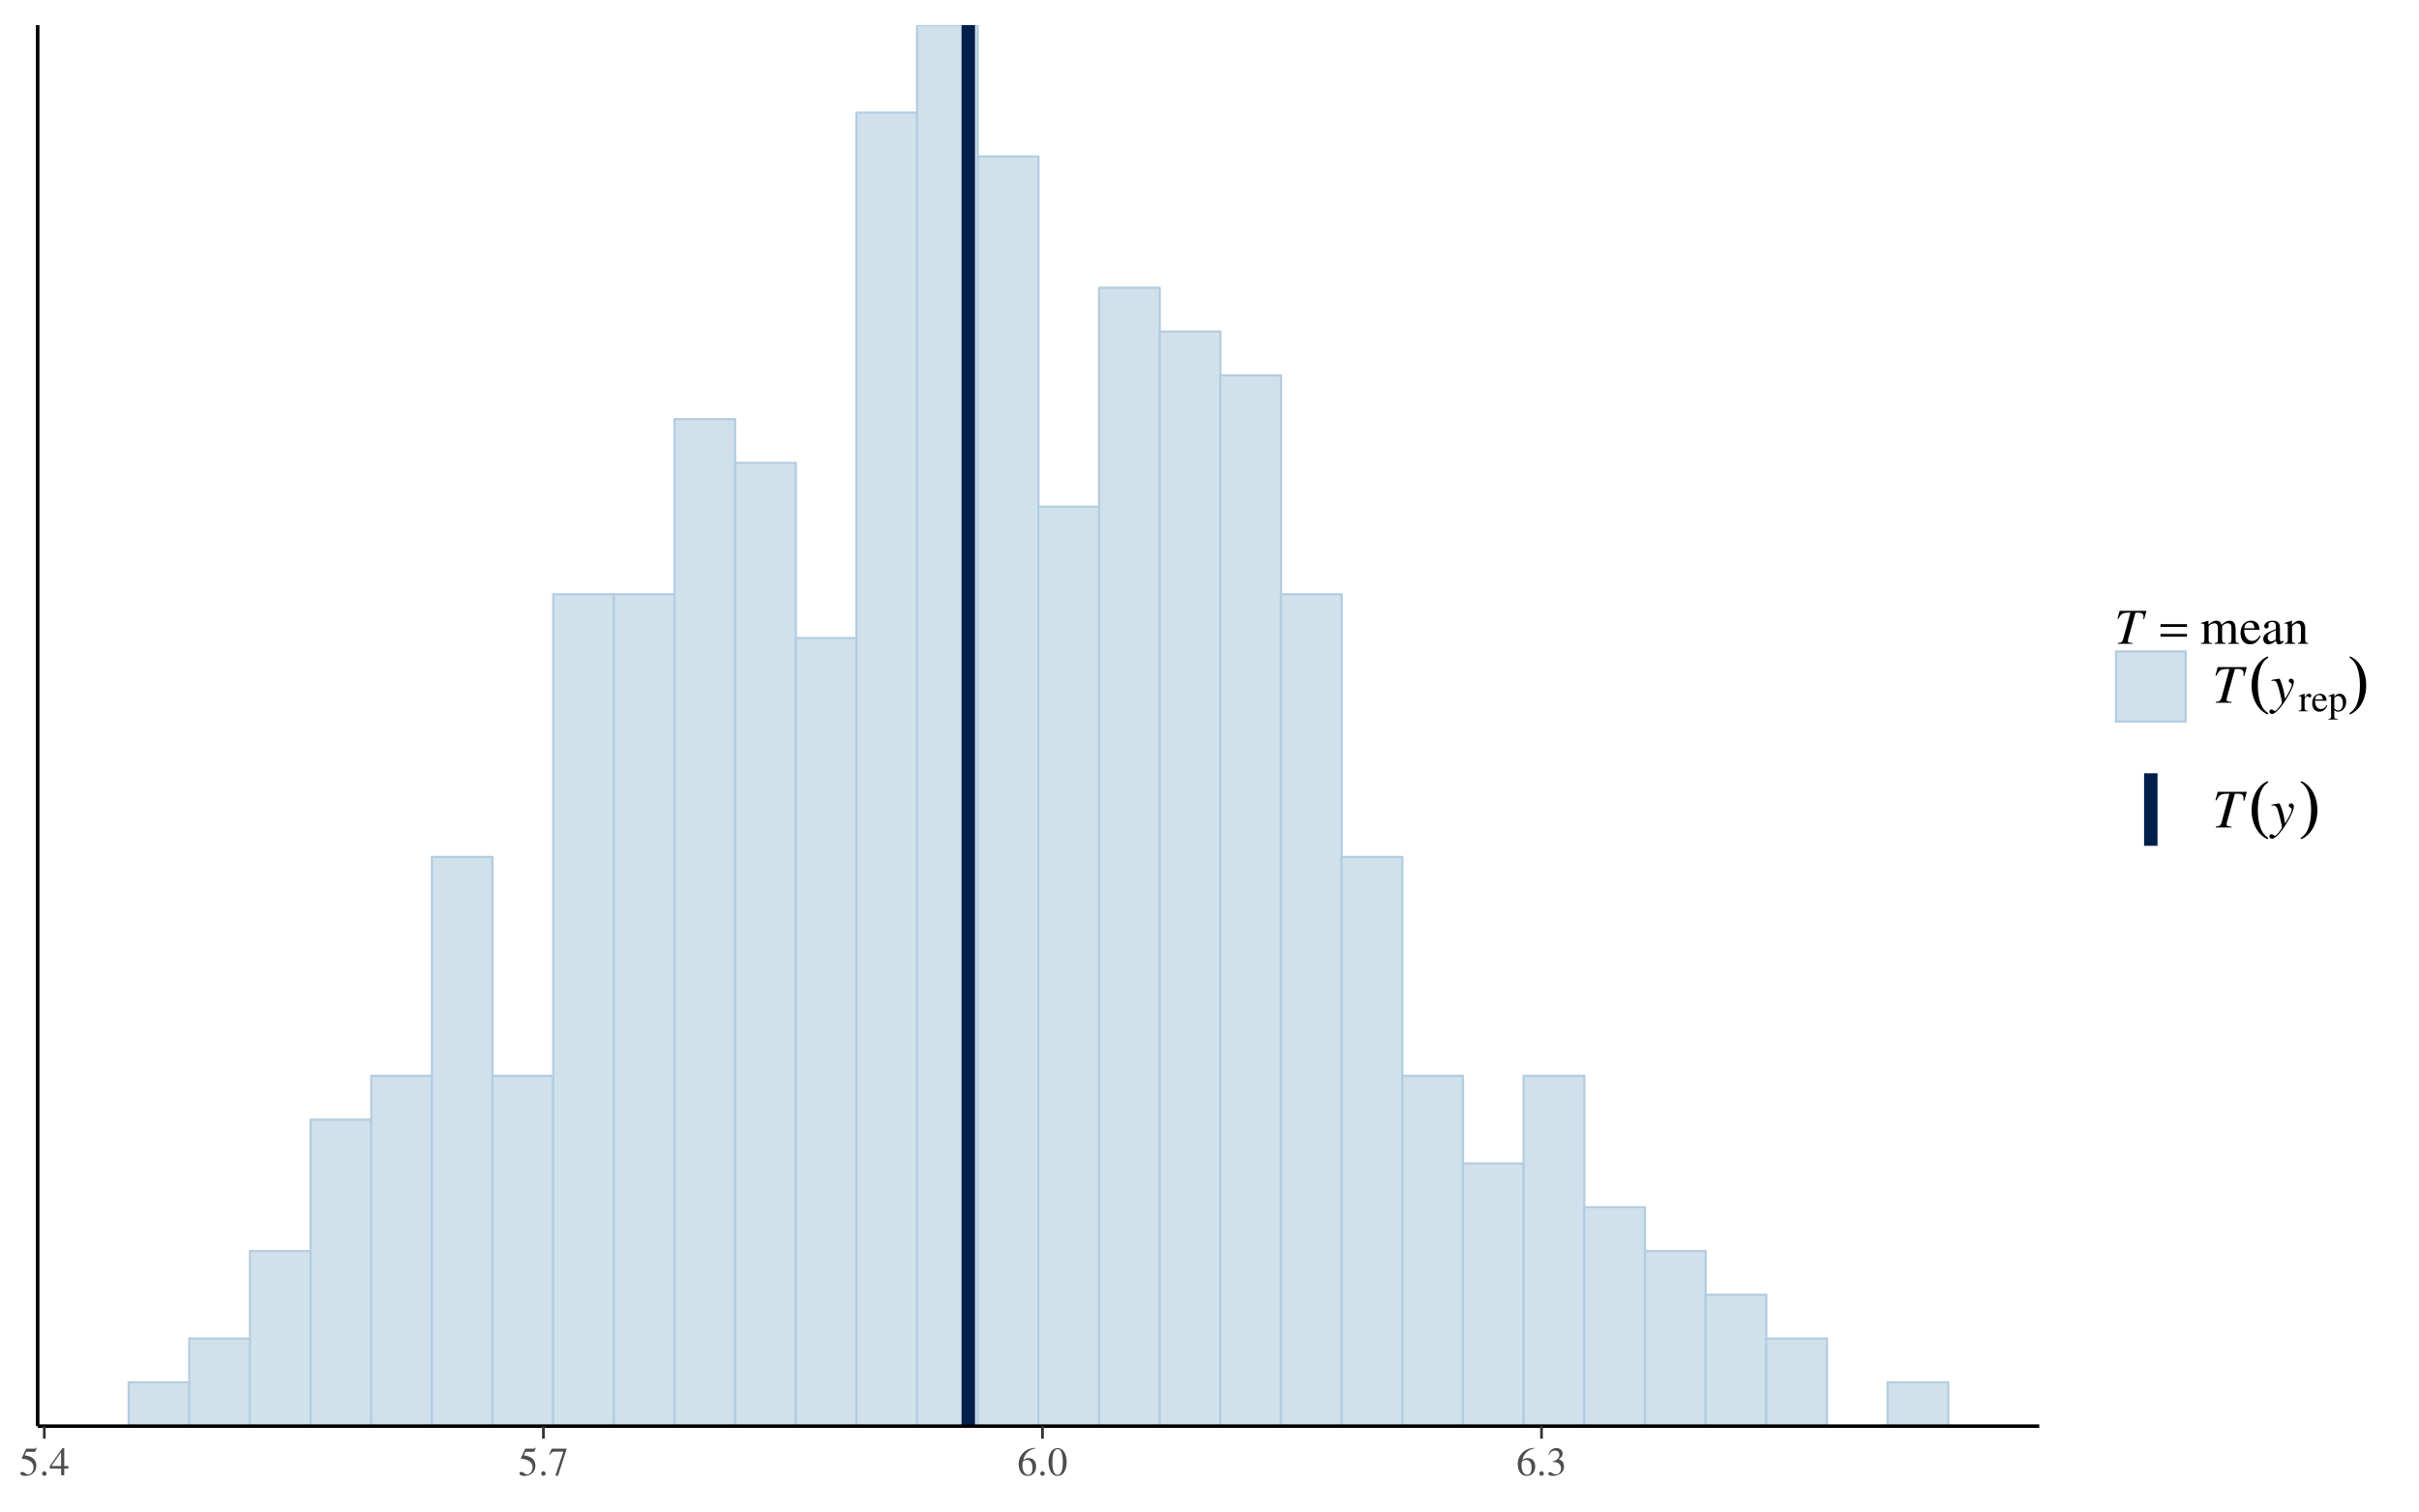
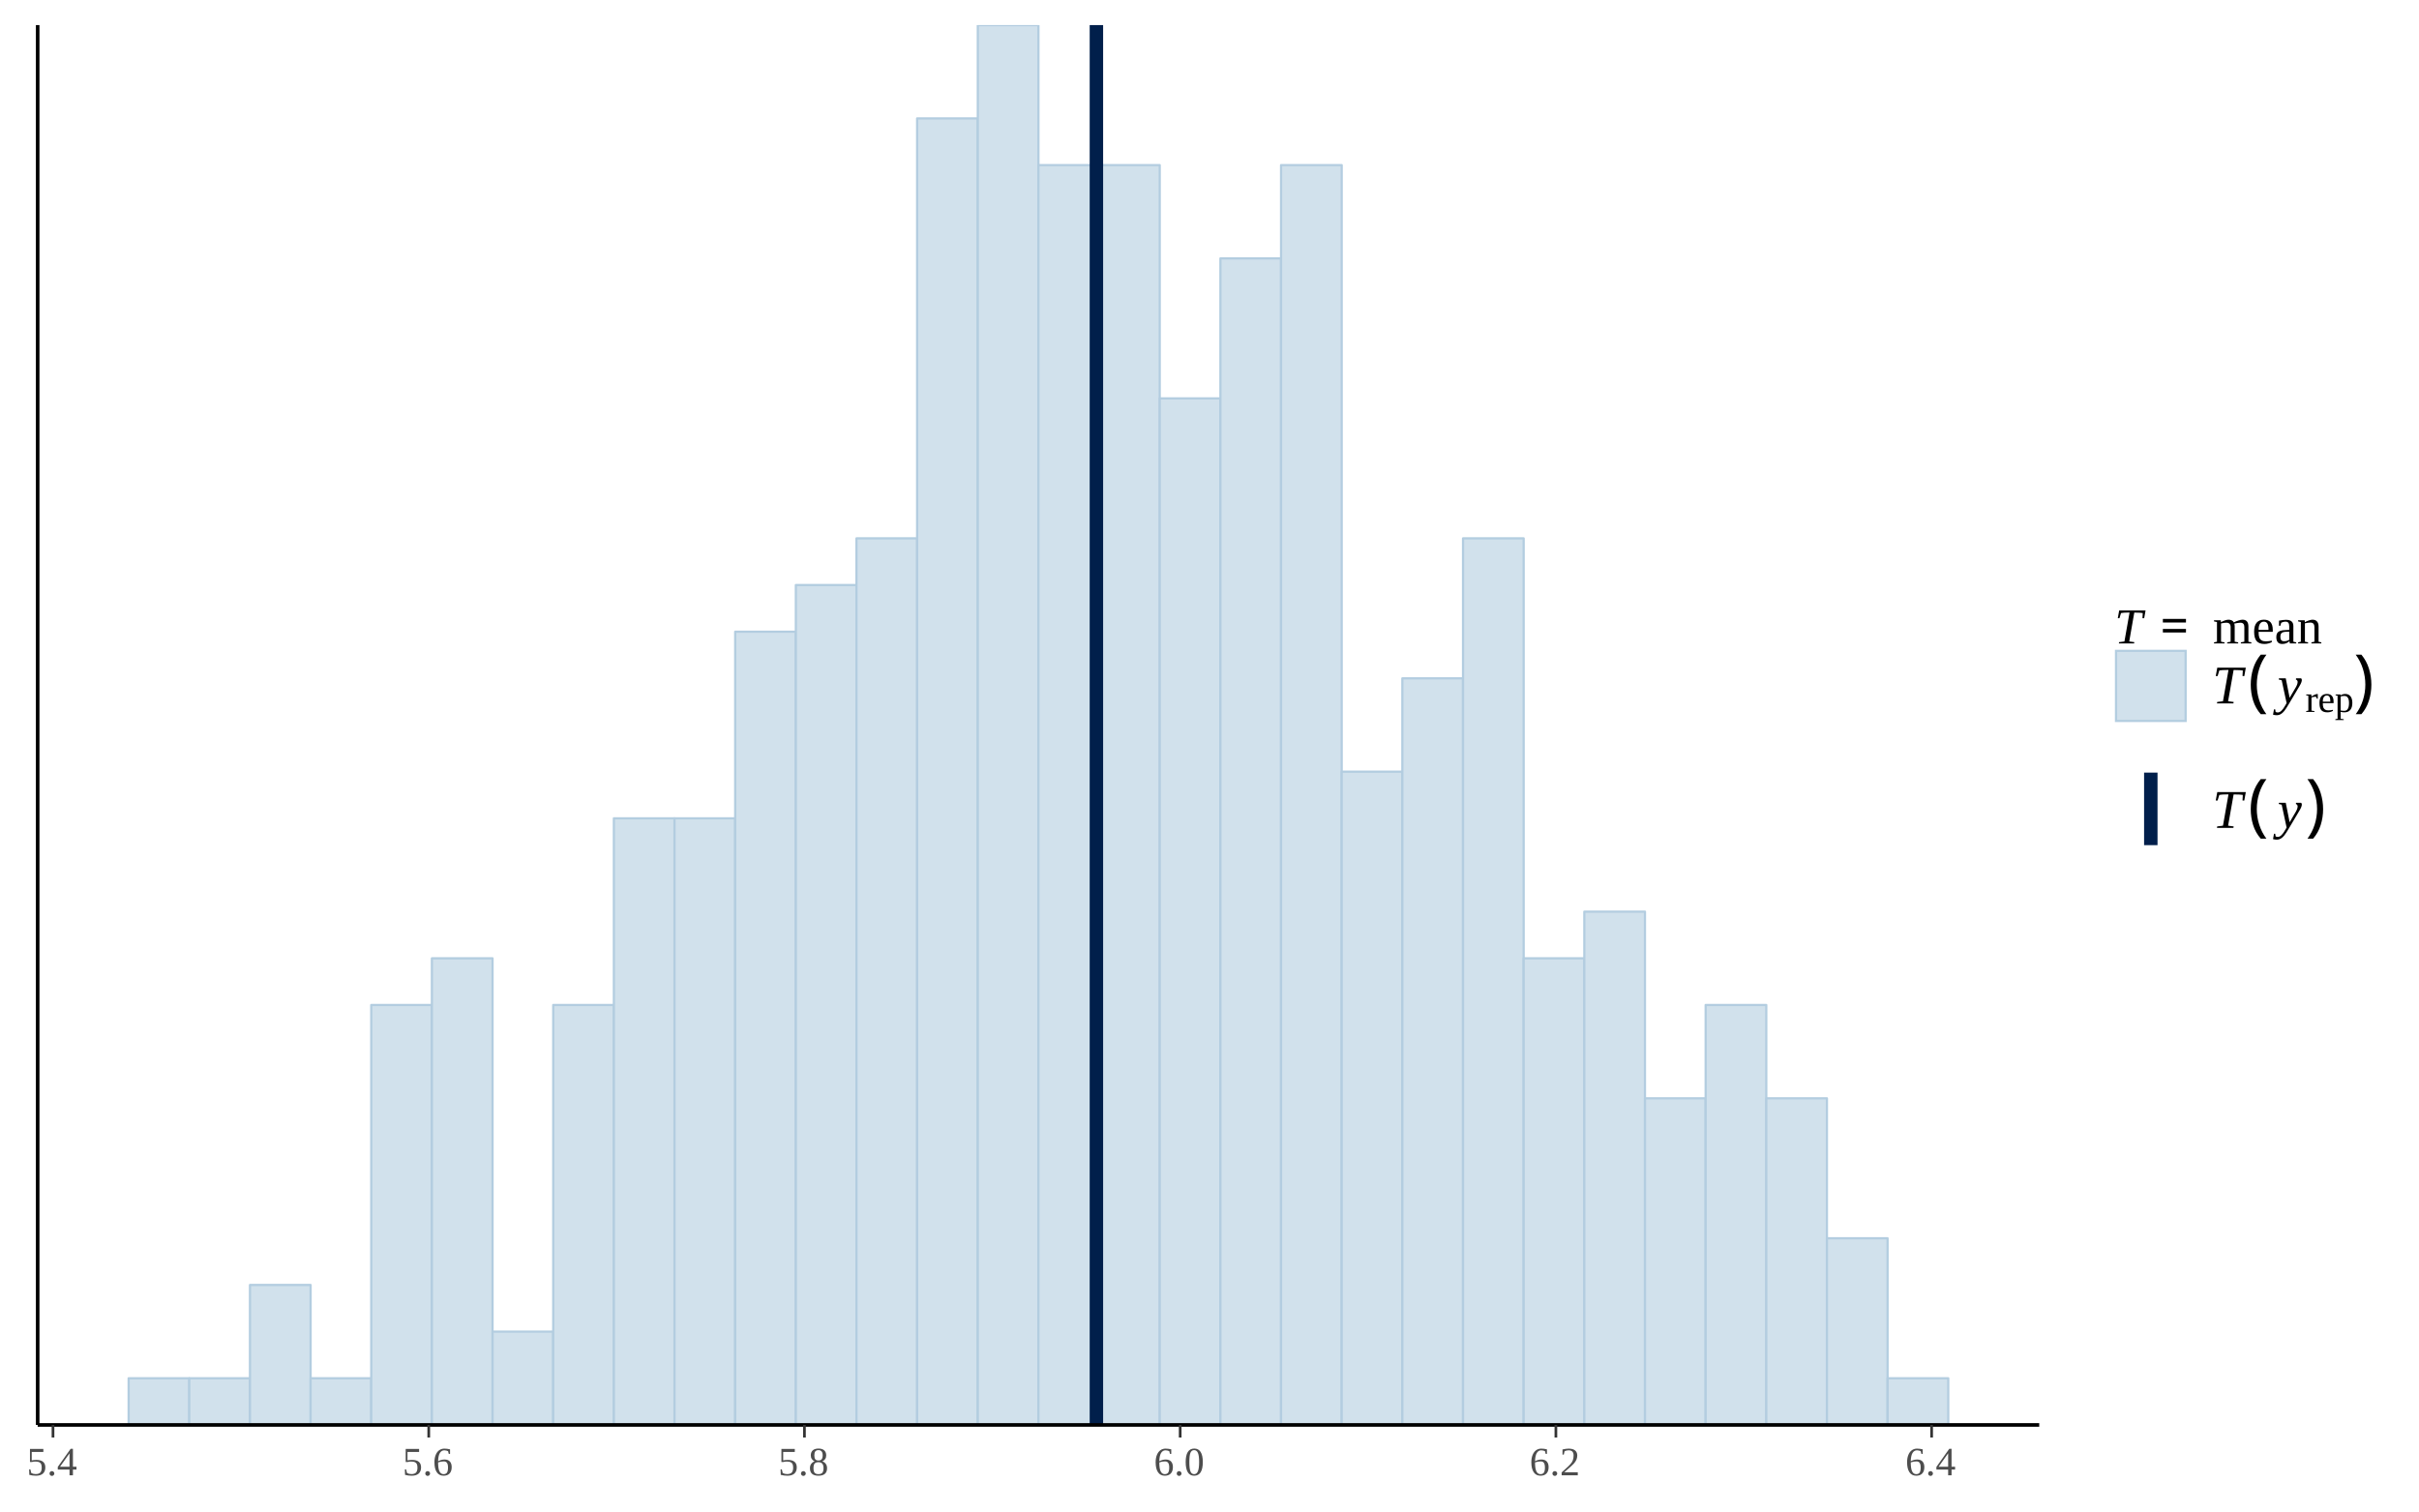
<svg xmlns="http://www.w3.org/2000/svg" viewBox="0 0 576.00 360.00">
  <defs>
    <style type="text/css">
    line, polyline, path, rect, circle {
      fill: none;
      stroke: #000000;
      stroke-linecap: round;
      stroke-linejoin: round;
      stroke-miterlimit: 10.00;
    }
  </style>
  </defs>
  <rect width="100%" height="100%" style="stroke: none; fill: none;" />
  <defs>
-     <clipPath id="cpOC45NjYzOHw0ODUuNTcyfDMzOS42NTl8NS45Nzc1OA==">
-       <rect x="8.97" y="5.98" width="476.61" height="333.68" />
+     <clipPath id="cpOC45NjYzOHw0ODUuNTcyfDMzOS4zNzh8NS45Nzc1OA==">
+       <rect x="8.97" y="5.98" width="476.61" height="333.40" />
    </clipPath>
  </defs>
-   <rect x="30.63" y="329.23" width="14.44" height="10.43" style="stroke-width: 0.53; stroke: #B3CDE0; stroke-linecap: butt; fill: #D1E1EC;" clip-path="url(#cpOC45NjYzOHw0ODUuNTcyfDMzOS42NTl8NS45Nzc1OA==)" />
-   <rect x="45.07" y="318.80" width="14.44" height="20.86" style="stroke-width: 0.53; stroke: #B3CDE0; stroke-linecap: butt; fill: #D1E1EC;" clip-path="url(#cpOC45NjYzOHw0ODUuNTcyfDMzOS42NTl8NS45Nzc1OA==)" />
-   <rect x="59.52" y="297.95" width="14.44" height="41.71" style="stroke-width: 0.53; stroke: #B3CDE0; stroke-linecap: butt; fill: #D1E1EC;" clip-path="url(#cpOC45NjYzOHw0ODUuNTcyfDMzOS42NTl8NS45Nzc1OA==)" />
-   <rect x="73.96" y="266.67" width="14.44" height="72.99" style="stroke-width: 0.53; stroke: #B3CDE0; stroke-linecap: butt; fill: #D1E1EC;" clip-path="url(#cpOC45NjYzOHw0ODUuNTcyfDMzOS42NTl8NS45Nzc1OA==)" />
-   <rect x="88.40" y="256.24" width="14.44" height="83.42" style="stroke-width: 0.53; stroke: #B3CDE0; stroke-linecap: butt; fill: #D1E1EC;" clip-path="url(#cpOC45NjYzOHw0ODUuNTcyfDMzOS42NTl8NS45Nzc1OA==)" />
-   <rect x="102.84" y="204.10" width="14.44" height="135.56" style="stroke-width: 0.53; stroke: #B3CDE0; stroke-linecap: butt; fill: #D1E1EC;" clip-path="url(#cpOC45NjYzOHw0ODUuNTcyfDMzOS42NTl8NS45Nzc1OA==)" />
-   <rect x="117.29" y="256.24" width="14.44" height="83.42" style="stroke-width: 0.53; stroke: #B3CDE0; stroke-linecap: butt; fill: #D1E1EC;" clip-path="url(#cpOC45NjYzOHw0ODUuNTcyfDMzOS42NTl8NS45Nzc1OA==)" />
-   <rect x="131.73" y="141.54" width="14.44" height="198.12" style="stroke-width: 0.53; stroke: #B3CDE0; stroke-linecap: butt; fill: #D1E1EC;" clip-path="url(#cpOC45NjYzOHw0ODUuNTcyfDMzOS42NTl8NS45Nzc1OA==)" />
-   <rect x="146.17" y="141.54" width="14.44" height="198.12" style="stroke-width: 0.53; stroke: #B3CDE0; stroke-linecap: butt; fill: #D1E1EC;" clip-path="url(#cpOC45NjYzOHw0ODUuNTcyfDMzOS42NTl8NS45Nzc1OA==)" />
-   <rect x="160.61" y="99.83" width="14.44" height="239.83" style="stroke-width: 0.53; stroke: #B3CDE0; stroke-linecap: butt; fill: #D1E1EC;" clip-path="url(#cpOC45NjYzOHw0ODUuNTcyfDMzOS42NTl8NS45Nzc1OA==)" />
-   <rect x="175.06" y="110.25" width="14.44" height="229.41" style="stroke-width: 0.53; stroke: #B3CDE0; stroke-linecap: butt; fill: #D1E1EC;" clip-path="url(#cpOC45NjYzOHw0ODUuNTcyfDMzOS42NTl8NS45Nzc1OA==)" />
-   <rect x="189.50" y="151.96" width="14.44" height="187.70" style="stroke-width: 0.53; stroke: #B3CDE0; stroke-linecap: butt; fill: #D1E1EC;" clip-path="url(#cpOC45NjYzOHw0ODUuNTcyfDMzOS42NTl8NS45Nzc1OA==)" />
-   <rect x="203.94" y="26.83" width="14.44" height="312.83" style="stroke-width: 0.53; stroke: #B3CDE0; stroke-linecap: butt; fill: #D1E1EC;" clip-path="url(#cpOC45NjYzOHw0ODUuNTcyfDMzOS42NTl8NS45Nzc1OA==)" />
-   <rect x="218.38" y="5.98" width="14.44" height="333.68" style="stroke-width: 0.53; stroke: #B3CDE0; stroke-linecap: butt; fill: #D1E1EC;" clip-path="url(#cpOC45NjYzOHw0ODUuNTcyfDMzOS42NTl8NS45Nzc1OA==)" />
-   <rect x="232.83" y="37.26" width="14.44" height="302.40" style="stroke-width: 0.53; stroke: #B3CDE0; stroke-linecap: butt; fill: #D1E1EC;" clip-path="url(#cpOC45NjYzOHw0ODUuNTcyfDMzOS42NTl8NS45Nzc1OA==)" />
-   <rect x="247.27" y="120.68" width="14.44" height="218.98" style="stroke-width: 0.53; stroke: #B3CDE0; stroke-linecap: butt; fill: #D1E1EC;" clip-path="url(#cpOC45NjYzOHw0ODUuNTcyfDMzOS42NTl8NS45Nzc1OA==)" />
-   <rect x="261.71" y="68.54" width="14.44" height="271.12" style="stroke-width: 0.53; stroke: #B3CDE0; stroke-linecap: butt; fill: #D1E1EC;" clip-path="url(#cpOC45NjYzOHw0ODUuNTcyfDMzOS42NTl8NS45Nzc1OA==)" />
-   <rect x="276.15" y="78.97" width="14.44" height="260.69" style="stroke-width: 0.53; stroke: #B3CDE0; stroke-linecap: butt; fill: #D1E1EC;" clip-path="url(#cpOC45NjYzOHw0ODUuNTcyfDMzOS42NTl8NS45Nzc1OA==)" />
-   <rect x="290.60" y="89.40" width="14.44" height="250.26" style="stroke-width: 0.53; stroke: #B3CDE0; stroke-linecap: butt; fill: #D1E1EC;" clip-path="url(#cpOC45NjYzOHw0ODUuNTcyfDMzOS42NTl8NS45Nzc1OA==)" />
-   <rect x="305.04" y="141.54" width="14.44" height="198.12" style="stroke-width: 0.53; stroke: #B3CDE0; stroke-linecap: butt; fill: #D1E1EC;" clip-path="url(#cpOC45NjYzOHw0ODUuNTcyfDMzOS42NTl8NS45Nzc1OA==)" />
-   <rect x="319.48" y="204.10" width="14.44" height="135.56" style="stroke-width: 0.53; stroke: #B3CDE0; stroke-linecap: butt; fill: #D1E1EC;" clip-path="url(#cpOC45NjYzOHw0ODUuNTcyfDMzOS42NTl8NS45Nzc1OA==)" />
-   <rect x="333.92" y="256.24" width="14.44" height="83.42" style="stroke-width: 0.53; stroke: #B3CDE0; stroke-linecap: butt; fill: #D1E1EC;" clip-path="url(#cpOC45NjYzOHw0ODUuNTcyfDMzOS42NTl8NS45Nzc1OA==)" />
-   <rect x="348.37" y="277.09" width="14.44" height="62.57" style="stroke-width: 0.53; stroke: #B3CDE0; stroke-linecap: butt; fill: #D1E1EC;" clip-path="url(#cpOC45NjYzOHw0ODUuNTcyfDMzOS42NTl8NS45Nzc1OA==)" />
-   <rect x="362.81" y="256.24" width="14.44" height="83.42" style="stroke-width: 0.53; stroke: #B3CDE0; stroke-linecap: butt; fill: #D1E1EC;" clip-path="url(#cpOC45NjYzOHw0ODUuNTcyfDMzOS42NTl8NS45Nzc1OA==)" />
-   <rect x="377.25" y="287.52" width="14.44" height="52.14" style="stroke-width: 0.53; stroke: #B3CDE0; stroke-linecap: butt; fill: #D1E1EC;" clip-path="url(#cpOC45NjYzOHw0ODUuNTcyfDMzOS42NTl8NS45Nzc1OA==)" />
-   <rect x="391.70" y="297.95" width="14.44" height="41.71" style="stroke-width: 0.53; stroke: #B3CDE0; stroke-linecap: butt; fill: #D1E1EC;" clip-path="url(#cpOC45NjYzOHw0ODUuNTcyfDMzOS42NTl8NS45Nzc1OA==)" />
-   <rect x="406.14" y="308.38" width="14.44" height="31.28" style="stroke-width: 0.53; stroke: #B3CDE0; stroke-linecap: butt; fill: #D1E1EC;" clip-path="url(#cpOC45NjYzOHw0ODUuNTcyfDMzOS42NTl8NS45Nzc1OA==)" />
-   <rect x="420.58" y="318.80" width="14.44" height="20.86" style="stroke-width: 0.53; stroke: #B3CDE0; stroke-linecap: butt; fill: #D1E1EC;" clip-path="url(#cpOC45NjYzOHw0ODUuNTcyfDMzOS42NTl8NS45Nzc1OA==)" />
-   <rect x="435.02" y="339.66" width="14.44" height="0.00" style="stroke-width: 0.53; stroke: #B3CDE0; stroke-linecap: butt; fill: #D1E1EC;" clip-path="url(#cpOC45NjYzOHw0ODUuNTcyfDMzOS42NTl8NS45Nzc1OA==)" />
-   <rect x="449.47" y="329.23" width="14.44" height="10.43" style="stroke-width: 0.53; stroke: #B3CDE0; stroke-linecap: butt; fill: #D1E1EC;" clip-path="url(#cpOC45NjYzOHw0ODUuNTcyfDMzOS42NTl8NS45Nzc1OA==)" />
-   <line x1="230.56" y1="339.66" x2="230.56" y2="5.98" style="stroke-width: 3.20; stroke: #011F4B; stroke-linecap: butt;" clip-path="url(#cpOC45NjYzOHw0ODUuNTcyfDMzOS42NTl8NS45Nzc1OA==)" />
+   <rect x="30.63" y="328.26" width="14.44" height="11.11" style="stroke-width: 0.53; stroke: #B3CDE0; stroke-linecap: butt; fill: #D1E1EC;" clip-path="url(#cpOC45NjYzOHw0ODUuNTcyfDMzOS4zNzh8NS45Nzc1OA==)" />
+   <rect x="45.07" y="328.26" width="14.44" height="11.11" style="stroke-width: 0.53; stroke: #B3CDE0; stroke-linecap: butt; fill: #D1E1EC;" clip-path="url(#cpOC45NjYzOHw0ODUuNTcyfDMzOS4zNzh8NS45Nzc1OA==)" />
+   <rect x="59.52" y="306.04" width="14.44" height="33.34" style="stroke-width: 0.53; stroke: #B3CDE0; stroke-linecap: butt; fill: #D1E1EC;" clip-path="url(#cpOC45NjYzOHw0ODUuNTcyfDMzOS4zNzh8NS45Nzc1OA==)" />
+   <rect x="73.96" y="328.26" width="14.44" height="11.11" style="stroke-width: 0.53; stroke: #B3CDE0; stroke-linecap: butt; fill: #D1E1EC;" clip-path="url(#cpOC45NjYzOHw0ODUuNTcyfDMzOS4zNzh8NS45Nzc1OA==)" />
+   <rect x="88.40" y="239.36" width="14.44" height="100.02" style="stroke-width: 0.53; stroke: #B3CDE0; stroke-linecap: butt; fill: #D1E1EC;" clip-path="url(#cpOC45NjYzOHw0ODUuNTcyfDMzOS4zNzh8NS45Nzc1OA==)" />
+   <rect x="102.84" y="228.24" width="14.44" height="111.13" style="stroke-width: 0.53; stroke: #B3CDE0; stroke-linecap: butt; fill: #D1E1EC;" clip-path="url(#cpOC45NjYzOHw0ODUuNTcyfDMzOS4zNzh8NS45Nzc1OA==)" />
+   <rect x="117.29" y="317.15" width="14.44" height="22.23" style="stroke-width: 0.53; stroke: #B3CDE0; stroke-linecap: butt; fill: #D1E1EC;" clip-path="url(#cpOC45NjYzOHw0ODUuNTcyfDMzOS4zNzh8NS45Nzc1OA==)" />
+   <rect x="131.73" y="239.36" width="14.44" height="100.02" style="stroke-width: 0.53; stroke: #B3CDE0; stroke-linecap: butt; fill: #D1E1EC;" clip-path="url(#cpOC45NjYzOHw0ODUuNTcyfDMzOS4zNzh8NS45Nzc1OA==)" />
+   <rect x="146.17" y="194.90" width="14.44" height="144.47" style="stroke-width: 0.53; stroke: #B3CDE0; stroke-linecap: butt; fill: #D1E1EC;" clip-path="url(#cpOC45NjYzOHw0ODUuNTcyfDMzOS4zNzh8NS45Nzc1OA==)" />
+   <rect x="160.61" y="194.90" width="14.44" height="144.47" style="stroke-width: 0.53; stroke: #B3CDE0; stroke-linecap: butt; fill: #D1E1EC;" clip-path="url(#cpOC45NjYzOHw0ODUuNTcyfDMzOS4zNzh8NS45Nzc1OA==)" />
+   <rect x="175.06" y="150.45" width="14.44" height="188.93" style="stroke-width: 0.53; stroke: #B3CDE0; stroke-linecap: butt; fill: #D1E1EC;" clip-path="url(#cpOC45NjYzOHw0ODUuNTcyfDMzOS4zNzh8NS45Nzc1OA==)" />
+   <rect x="189.50" y="139.34" width="14.44" height="200.04" style="stroke-width: 0.53; stroke: #B3CDE0; stroke-linecap: butt; fill: #D1E1EC;" clip-path="url(#cpOC45NjYzOHw0ODUuNTcyfDMzOS4zNzh8NS45Nzc1OA==)" />
+   <rect x="203.94" y="128.22" width="14.44" height="211.15" style="stroke-width: 0.53; stroke: #B3CDE0; stroke-linecap: butt; fill: #D1E1EC;" clip-path="url(#cpOC45NjYzOHw0ODUuNTcyfDMzOS4zNzh8NS45Nzc1OA==)" />
+   <rect x="218.38" y="28.20" width="14.44" height="311.17" style="stroke-width: 0.53; stroke: #B3CDE0; stroke-linecap: butt; fill: #D1E1EC;" clip-path="url(#cpOC45NjYzOHw0ODUuNTcyfDMzOS4zNzh8NS45Nzc1OA==)" />
+   <rect x="232.83" y="5.98" width="14.44" height="333.40" style="stroke-width: 0.53; stroke: #B3CDE0; stroke-linecap: butt; fill: #D1E1EC;" clip-path="url(#cpOC45NjYzOHw0ODUuNTcyfDMzOS4zNzh8NS45Nzc1OA==)" />
+   <rect x="247.27" y="39.32" width="14.44" height="300.06" style="stroke-width: 0.53; stroke: #B3CDE0; stroke-linecap: butt; fill: #D1E1EC;" clip-path="url(#cpOC45NjYzOHw0ODUuNTcyfDMzOS4zNzh8NS45Nzc1OA==)" />
+   <rect x="261.71" y="39.32" width="14.44" height="300.06" style="stroke-width: 0.53; stroke: #B3CDE0; stroke-linecap: butt; fill: #D1E1EC;" clip-path="url(#cpOC45NjYzOHw0ODUuNTcyfDMzOS4zNzh8NS45Nzc1OA==)" />
+   <rect x="276.15" y="94.88" width="14.44" height="244.49" style="stroke-width: 0.53; stroke: #B3CDE0; stroke-linecap: butt; fill: #D1E1EC;" clip-path="url(#cpOC45NjYzOHw0ODUuNTcyfDMzOS4zNzh8NS45Nzc1OA==)" />
+   <rect x="290.60" y="61.54" width="14.44" height="277.83" style="stroke-width: 0.53; stroke: #B3CDE0; stroke-linecap: butt; fill: #D1E1EC;" clip-path="url(#cpOC45NjYzOHw0ODUuNTcyfDMzOS4zNzh8NS45Nzc1OA==)" />
+   <rect x="305.04" y="39.32" width="14.44" height="300.06" style="stroke-width: 0.53; stroke: #B3CDE0; stroke-linecap: butt; fill: #D1E1EC;" clip-path="url(#cpOC45NjYzOHw0ODUuNTcyfDMzOS4zNzh8NS45Nzc1OA==)" />
+   <rect x="319.48" y="183.79" width="14.44" height="155.59" style="stroke-width: 0.53; stroke: #B3CDE0; stroke-linecap: butt; fill: #D1E1EC;" clip-path="url(#cpOC45NjYzOHw0ODUuNTcyfDMzOS4zNzh8NS45Nzc1OA==)" />
+   <rect x="333.92" y="161.56" width="14.44" height="177.81" style="stroke-width: 0.53; stroke: #B3CDE0; stroke-linecap: butt; fill: #D1E1EC;" clip-path="url(#cpOC45NjYzOHw0ODUuNTcyfDMzOS4zNzh8NS45Nzc1OA==)" />
+   <rect x="348.37" y="128.22" width="14.44" height="211.15" style="stroke-width: 0.53; stroke: #B3CDE0; stroke-linecap: butt; fill: #D1E1EC;" clip-path="url(#cpOC45NjYzOHw0ODUuNTcyfDMzOS4zNzh8NS45Nzc1OA==)" />
+   <rect x="362.81" y="228.24" width="14.44" height="111.13" style="stroke-width: 0.53; stroke: #B3CDE0; stroke-linecap: butt; fill: #D1E1EC;" clip-path="url(#cpOC45NjYzOHw0ODUuNTcyfDMzOS4zNzh8NS45Nzc1OA==)" />
+   <rect x="377.25" y="217.13" width="14.44" height="122.25" style="stroke-width: 0.53; stroke: #B3CDE0; stroke-linecap: butt; fill: #D1E1EC;" clip-path="url(#cpOC45NjYzOHw0ODUuNTcyfDMzOS4zNzh8NS45Nzc1OA==)" />
+   <rect x="391.70" y="261.58" width="14.44" height="77.79" style="stroke-width: 0.53; stroke: #B3CDE0; stroke-linecap: butt; fill: #D1E1EC;" clip-path="url(#cpOC45NjYzOHw0ODUuNTcyfDMzOS4zNzh8NS45Nzc1OA==)" />
+   <rect x="406.14" y="239.36" width="14.44" height="100.02" style="stroke-width: 0.53; stroke: #B3CDE0; stroke-linecap: butt; fill: #D1E1EC;" clip-path="url(#cpOC45NjYzOHw0ODUuNTcyfDMzOS4zNzh8NS45Nzc1OA==)" />
+   <rect x="420.58" y="261.58" width="14.44" height="77.79" style="stroke-width: 0.53; stroke: #B3CDE0; stroke-linecap: butt; fill: #D1E1EC;" clip-path="url(#cpOC45NjYzOHw0ODUuNTcyfDMzOS4zNzh8NS45Nzc1OA==)" />
+   <rect x="435.02" y="294.92" width="14.44" height="44.45" style="stroke-width: 0.53; stroke: #B3CDE0; stroke-linecap: butt; fill: #D1E1EC;" clip-path="url(#cpOC45NjYzOHw0ODUuNTcyfDMzOS4zNzh8NS45Nzc1OA==)" />
+   <rect x="449.47" y="328.26" width="14.44" height="11.11" style="stroke-width: 0.53; stroke: #B3CDE0; stroke-linecap: butt; fill: #D1E1EC;" clip-path="url(#cpOC45NjYzOHw0ODUuNTcyfDMzOS4zNzh8NS45Nzc1OA==)" />
+   <line x1="261.07" y1="339.38" x2="261.07" y2="5.98" style="stroke-width: 3.20; stroke: #011F4B; stroke-linecap: butt;" clip-path="url(#cpOC45NjYzOHw0ODUuNTcyfDMzOS4zNzh8NS45Nzc1OA==)" />
  <defs>
    <clipPath id="cpMHw1NzZ8MzYwfDA=">
      <rect x="0.00" y="0.00" width="576.00" height="360.00" />
    </clipPath>
  </defs>
-   <polyline points="8.97,339.66 8.97,5.98 " style="stroke-width: 0.85; stroke-linecap: butt;" clip-path="url(#cpMHw1NzZ8MzYwfDA=)" />
-   <polyline points="8.97,339.66 485.57,339.66 " style="stroke-width: 0.85; stroke-linecap: butt;" clip-path="url(#cpMHw1NzZ8MzYwfDA=)" />
-   <polyline points="10.55,342.65 10.55,339.66 " style="stroke-width: 0.64; stroke: #333333; stroke-linecap: butt;" clip-path="url(#cpMHw1NzZ8MzYwfDA=)" />
-   <polyline points="129.39,342.65 129.39,339.66 " style="stroke-width: 0.64; stroke: #333333; stroke-linecap: butt;" clip-path="url(#cpMHw1NzZ8MzYwfDA=)" />
-   <polyline points="248.23,342.65 248.23,339.66 " style="stroke-width: 0.64; stroke: #333333; stroke-linecap: butt;" clip-path="url(#cpMHw1NzZ8MzYwfDA=)" />
-   <polyline points="367.06,342.65 367.06,339.66 " style="stroke-width: 0.64; stroke: #333333; stroke-linecap: butt;" clip-path="url(#cpMHw1NzZ8MzYwfDA=)" />
+   <polyline points="8.97,339.38 8.97,5.98 " style="stroke-width: 0.85; stroke-linecap: butt;" clip-path="url(#cpMHw1NzZ8MzYwfDA=)" />
+   <polyline points="8.97,339.38 485.57,339.38 " style="stroke-width: 0.85; stroke-linecap: butt;" clip-path="url(#cpMHw1NzZ8MzYwfDA=)" />
+   <polyline points="12.62,342.37 12.62,339.38 " style="stroke-width: 0.64; stroke: #333333; stroke-linecap: butt;" clip-path="url(#cpMHw1NzZ8MzYwfDA=)" />
+   <polyline points="102.09,342.37 102.09,339.38 " style="stroke-width: 0.64; stroke: #333333; stroke-linecap: butt;" clip-path="url(#cpMHw1NzZ8MzYwfDA=)" />
+   <polyline points="191.55,342.37 191.55,339.38 " style="stroke-width: 0.64; stroke: #333333; stroke-linecap: butt;" clip-path="url(#cpMHw1NzZ8MzYwfDA=)" />
+   <polyline points="281.02,342.37 281.02,339.38 " style="stroke-width: 0.64; stroke: #333333; stroke-linecap: butt;" clip-path="url(#cpMHw1NzZ8MzYwfDA=)" />
+   <polyline points="370.48,342.37 370.48,339.38 " style="stroke-width: 0.64; stroke: #333333; stroke-linecap: butt;" clip-path="url(#cpMHw1NzZ8MzYwfDA=)" />
+   <polyline points="459.95,342.37 459.95,339.38 " style="stroke-width: 0.64; stroke: #333333; stroke-linecap: butt;" clip-path="url(#cpMHw1NzZ8MzYwfDA=)" />
  <g clip-path="url(#cpMHw1NzZ8MzYwfDA=)">
-     <text x="4.55" y="351.38" style="font-size: 9.60px; fill: #4D4D4D; font-family: Times;" textLength="11.99px" lengthAdjust="spacingAndGlyphs">5.4</text>
+     <text x="6.37" y="351.38" style="font-size: 9.60px; fill: #4D4D4D; font-family: Times New Roman;" textLength="12.50px" lengthAdjust="spacingAndGlyphs">5.4</text>
  </g>
  <g clip-path="url(#cpMHw1NzZ8MzYwfDA=)">
-     <text x="123.39" y="351.38" style="font-size: 9.60px; fill: #4D4D4D; font-family: Times;" textLength="11.99px" lengthAdjust="spacingAndGlyphs">5.7</text>
+     <text x="95.84" y="351.38" style="font-size: 9.60px; fill: #4D4D4D; font-family: Times New Roman;" textLength="12.50px" lengthAdjust="spacingAndGlyphs">5.6</text>
  </g>
  <g clip-path="url(#cpMHw1NzZ8MzYwfDA=)">
-     <text x="242.23" y="351.38" style="font-size: 9.60px; fill: #4D4D4D; font-family: Times;" textLength="11.99px" lengthAdjust="spacingAndGlyphs">6.0</text>
+     <text x="185.30" y="351.38" style="font-size: 9.60px; fill: #4D4D4D; font-family: Times New Roman;" textLength="12.50px" lengthAdjust="spacingAndGlyphs">5.8</text>
  </g>
  <g clip-path="url(#cpMHw1NzZ8MzYwfDA=)">
-     <text x="361.07" y="351.38" style="font-size: 9.60px; fill: #4D4D4D; font-family: Times;" textLength="11.99px" lengthAdjust="spacingAndGlyphs">6.3</text>
+     <text x="274.77" y="351.38" style="font-size: 9.60px; fill: #4D4D4D; font-family: Times New Roman;" textLength="12.50px" lengthAdjust="spacingAndGlyphs">6.0</text>
  </g>
  <g clip-path="url(#cpMHw1NzZ8MzYwfDA=)">
-     <text x="503.50" y="153.34" style="font-size: 12.00px; font-style: italic; font-family: Times;" textLength="6.67px" lengthAdjust="spacingAndGlyphs">T</text>
+     <text x="364.23" y="351.38" style="font-size: 9.60px; fill: #4D4D4D; font-family: Times New Roman;" textLength="12.50px" lengthAdjust="spacingAndGlyphs">6.2</text>
  </g>
  <g clip-path="url(#cpMHw1NzZ8MzYwfDA=)">
-     <text x="514.32" y="153.34" style="font-size: 12.00px; font-family: Symbol;" textLength="6.59px" lengthAdjust="spacingAndGlyphs">=</text>
+     <text x="453.70" y="351.38" style="font-size: 9.60px; fill: #4D4D4D; font-family: Times New Roman;" textLength="12.50px" lengthAdjust="spacingAndGlyphs">6.4</text>
  </g>
  <g clip-path="url(#cpMHw1NzZ8MzYwfDA=)">
-     <text x="523.87" y="153.34" style="font-size: 12.00px; font-family: Times;" textLength="25.99px" lengthAdjust="spacingAndGlyphs">mean</text>
-   </g>
-   <rect x="503.86" y="155.15" width="16.57" height="16.70" style="stroke-width: 0.53; stroke: #B3CDE0; stroke-linejoin: miter; fill: #D1E1EC;" clip-path="url(#cpMHw1NzZ8MzYwfDA=)" />
-   <g clip-path="url(#cpMHw1NzZ8MzYwfDA=)">
-     <text x="526.76" y="167.37" style="font-size: 13.00px; font-style: italic; font-family: Times;" textLength="7.23px" lengthAdjust="spacingAndGlyphs">T</text>
+     <text x="503.50" y="153.25" style="font-size: 12.00px; font-style: italic; font-family: Times New Roman;" textLength="6.67px" lengthAdjust="spacingAndGlyphs">T</text>
  </g>
  <g clip-path="url(#cpMHw1NzZ8MzYwfDA=)">
-     <text x="535.27" y="167.37" style="font-size: 16.25px; font-family: Symbol;" textLength="5.41px" lengthAdjust="spacingAndGlyphs">(</text>
+     <text x="514.34" y="153.25" style="font-size: 12.00px; font-family: Meiryo;" textLength="9.64px" lengthAdjust="spacingAndGlyphs">=</text>
  </g>
  <g clip-path="url(#cpMHw1NzZ8MzYwfDA=)">
-     <text x="540.68" y="167.37" style="font-size: 13.00px; font-style: italic; font-family: Times;" textLength="5.77px" lengthAdjust="spacingAndGlyphs">y</text>
+     <text x="526.94" y="153.25" style="font-size: 12.00px; font-family: Times New Roman;" textLength="25.99px" lengthAdjust="spacingAndGlyphs">mean</text>
+   </g>
+   <rect x="503.86" y="155.01" width="16.57" height="16.70" style="stroke-width: 0.53; stroke: #B3CDE0; stroke-linejoin: miter; fill: #D1E1EC;" clip-path="url(#cpMHw1NzZ8MzYwfDA=)" />
+   <g clip-path="url(#cpMHw1NzZ8MzYwfDA=)">
+     <text x="526.76" y="167.53" style="font-size: 13.00px; font-style: italic; font-family: Times New Roman;" textLength="7.23px" lengthAdjust="spacingAndGlyphs">T</text>
  </g>
  <g clip-path="url(#cpMHw1NzZ8MzYwfDA=)">
-     <text x="547.31" y="169.41" style="font-size: 9.10px; font-family: Times;" textLength="3.03px" lengthAdjust="spacingAndGlyphs">r</text>
+     <text x="535.28" y="167.53" style="font-size: 16.25px; font-family: Meiryo;" textLength="7.03px" lengthAdjust="spacingAndGlyphs">(</text>
  </g>
  <g clip-path="url(#cpMHw1NzZ8MzYwfDA=)">
-     <text x="550.34" y="169.41" style="font-size: 9.10px; font-family: Times;" textLength="4.04px" lengthAdjust="spacingAndGlyphs">e</text>
+     <text x="542.32" y="167.53" style="font-size: 13.00px; font-style: italic; font-family: Times New Roman;" textLength="5.77px" lengthAdjust="spacingAndGlyphs">y</text>
  </g>
  <g clip-path="url(#cpMHw1NzZ8MzYwfDA=)">
-     <text x="554.38" y="169.41" style="font-size: 9.10px; font-family: Times;" textLength="4.55px" lengthAdjust="spacingAndGlyphs">p</text>
+     <text x="548.95" y="169.56" style="font-size: 9.10px; font-family: Times New Roman;" textLength="3.00px" lengthAdjust="spacingAndGlyphs">r</text>
  </g>
  <g clip-path="url(#cpMHw1NzZ8MzYwfDA=)">
-     <text x="558.93" y="167.37" style="font-size: 16.25px; font-family: Symbol;" textLength="5.41px" lengthAdjust="spacingAndGlyphs">)</text>
-   </g>
-   <line x1="512.14" y1="201.44" x2="512.14" y2="184.16" style="stroke-width: 3.20; stroke: #011F4B; stroke-linecap: butt;" clip-path="url(#cpMHw1NzZ8MzYwfDA=)" />
-   <g clip-path="url(#cpMHw1NzZ8MzYwfDA=)">
-     <text x="526.76" y="197.08" style="font-size: 13.00px; font-style: italic; font-family: Times;" textLength="7.23px" lengthAdjust="spacingAndGlyphs">T</text>
+     <text x="551.94" y="169.56" style="font-size: 9.10px; font-family: Times New Roman;" textLength="3.99px" lengthAdjust="spacingAndGlyphs">e</text>
  </g>
  <g clip-path="url(#cpMHw1NzZ8MzYwfDA=)">
-     <text x="535.27" y="197.08" style="font-size: 16.25px; font-family: Symbol;" textLength="5.41px" lengthAdjust="spacingAndGlyphs">(</text>
+     <text x="555.94" y="169.56" style="font-size: 9.10px; font-family: Times New Roman;" textLength="4.50px" lengthAdjust="spacingAndGlyphs">p</text>
  </g>
  <g clip-path="url(#cpMHw1NzZ8MzYwfDA=)">
-     <text x="540.68" y="197.08" style="font-size: 13.00px; font-style: italic; font-family: Times;" textLength="5.77px" lengthAdjust="spacingAndGlyphs">y</text>
+     <text x="560.44" y="167.53" style="font-size: 16.25px; font-family: Meiryo;" textLength="7.03px" lengthAdjust="spacingAndGlyphs">)</text>
+   </g>
+   <line x1="512.14" y1="201.30" x2="512.14" y2="184.02" style="stroke-width: 3.20; stroke: #011F4B; stroke-linecap: butt;" clip-path="url(#cpMHw1NzZ8MzYwfDA=)" />
+   <g clip-path="url(#cpMHw1NzZ8MzYwfDA=)">
+     <text x="526.76" y="197.17" style="font-size: 13.00px; font-style: italic; font-family: Times New Roman;" textLength="7.23px" lengthAdjust="spacingAndGlyphs">T</text>
  </g>
  <g clip-path="url(#cpMHw1NzZ8MzYwfDA=)">
-     <text x="547.31" y="197.08" style="font-size: 16.25px; font-family: Symbol;" textLength="5.41px" lengthAdjust="spacingAndGlyphs">)</text>
+     <text x="535.28" y="197.17" style="font-size: 16.25px; font-family: Meiryo;" textLength="7.03px" lengthAdjust="spacingAndGlyphs">(</text>
+   </g>
+   <g clip-path="url(#cpMHw1NzZ8MzYwfDA=)">
+     <text x="542.32" y="197.17" style="font-size: 13.00px; font-style: italic; font-family: Times New Roman;" textLength="5.77px" lengthAdjust="spacingAndGlyphs">y</text>
+   </g>
+   <g clip-path="url(#cpMHw1NzZ8MzYwfDA=)">
+     <text x="548.95" y="197.17" style="font-size: 16.25px; font-family: Meiryo;" textLength="7.03px" lengthAdjust="spacingAndGlyphs">)</text>
  </g>
</svg>
